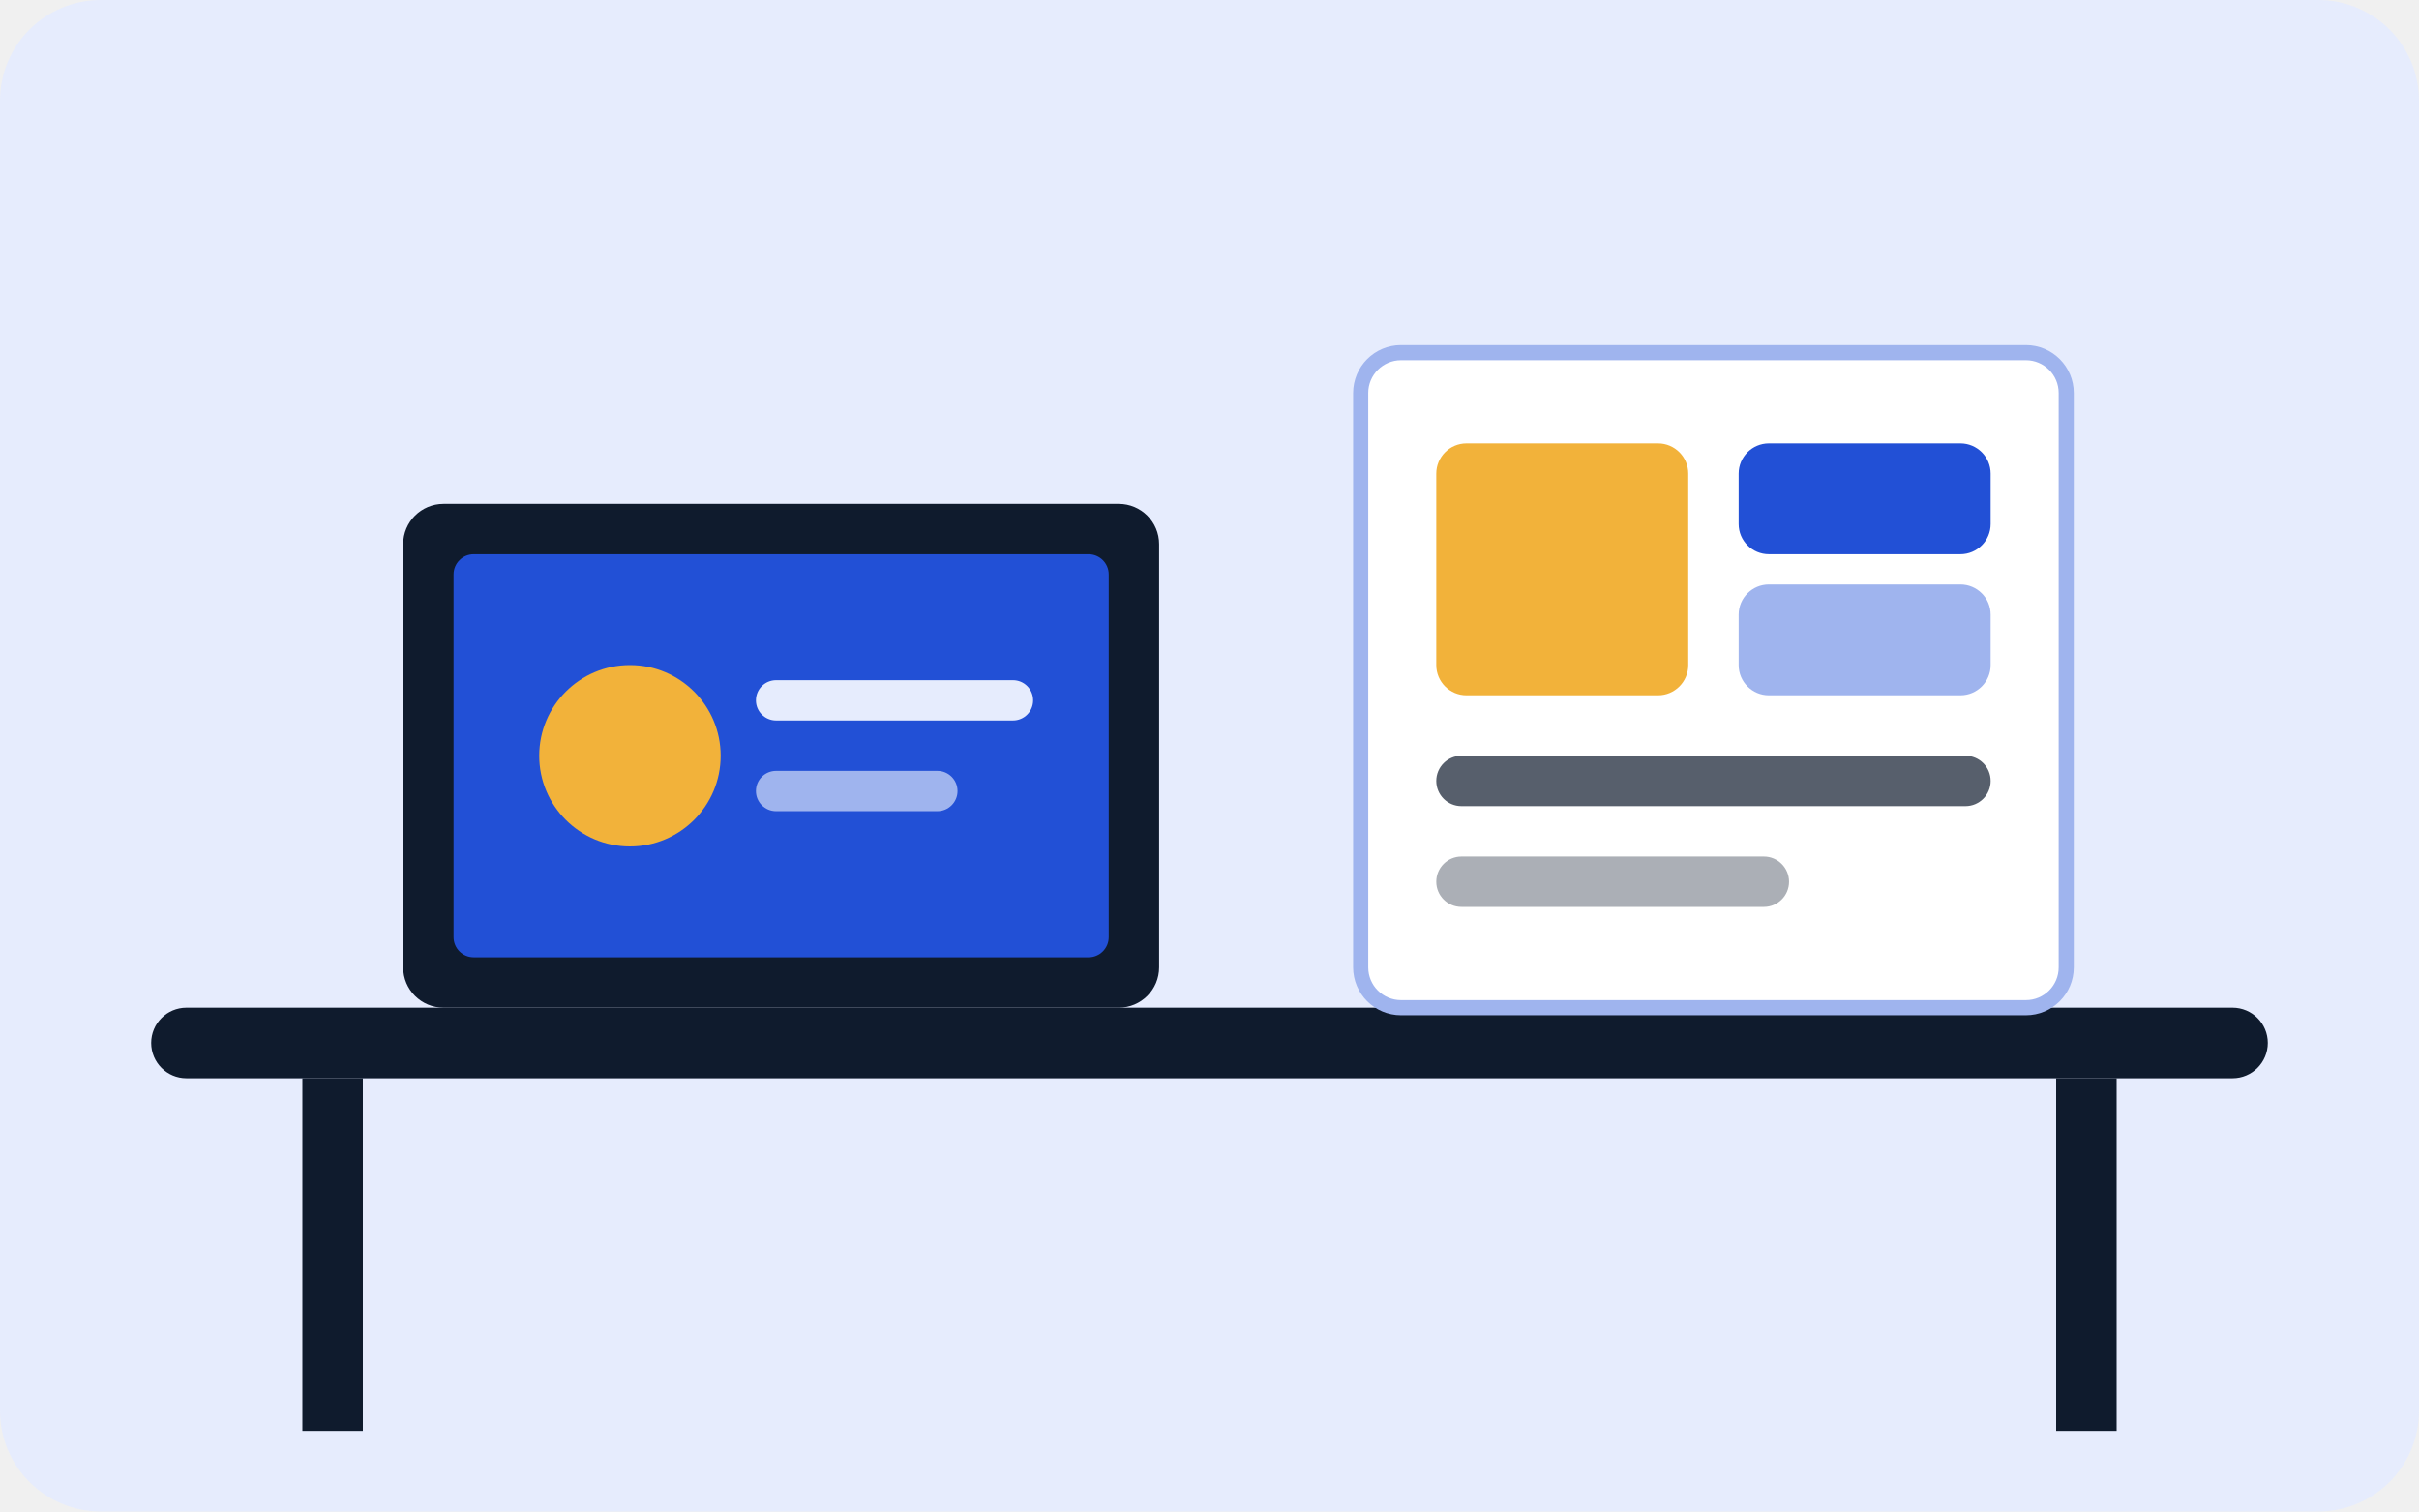
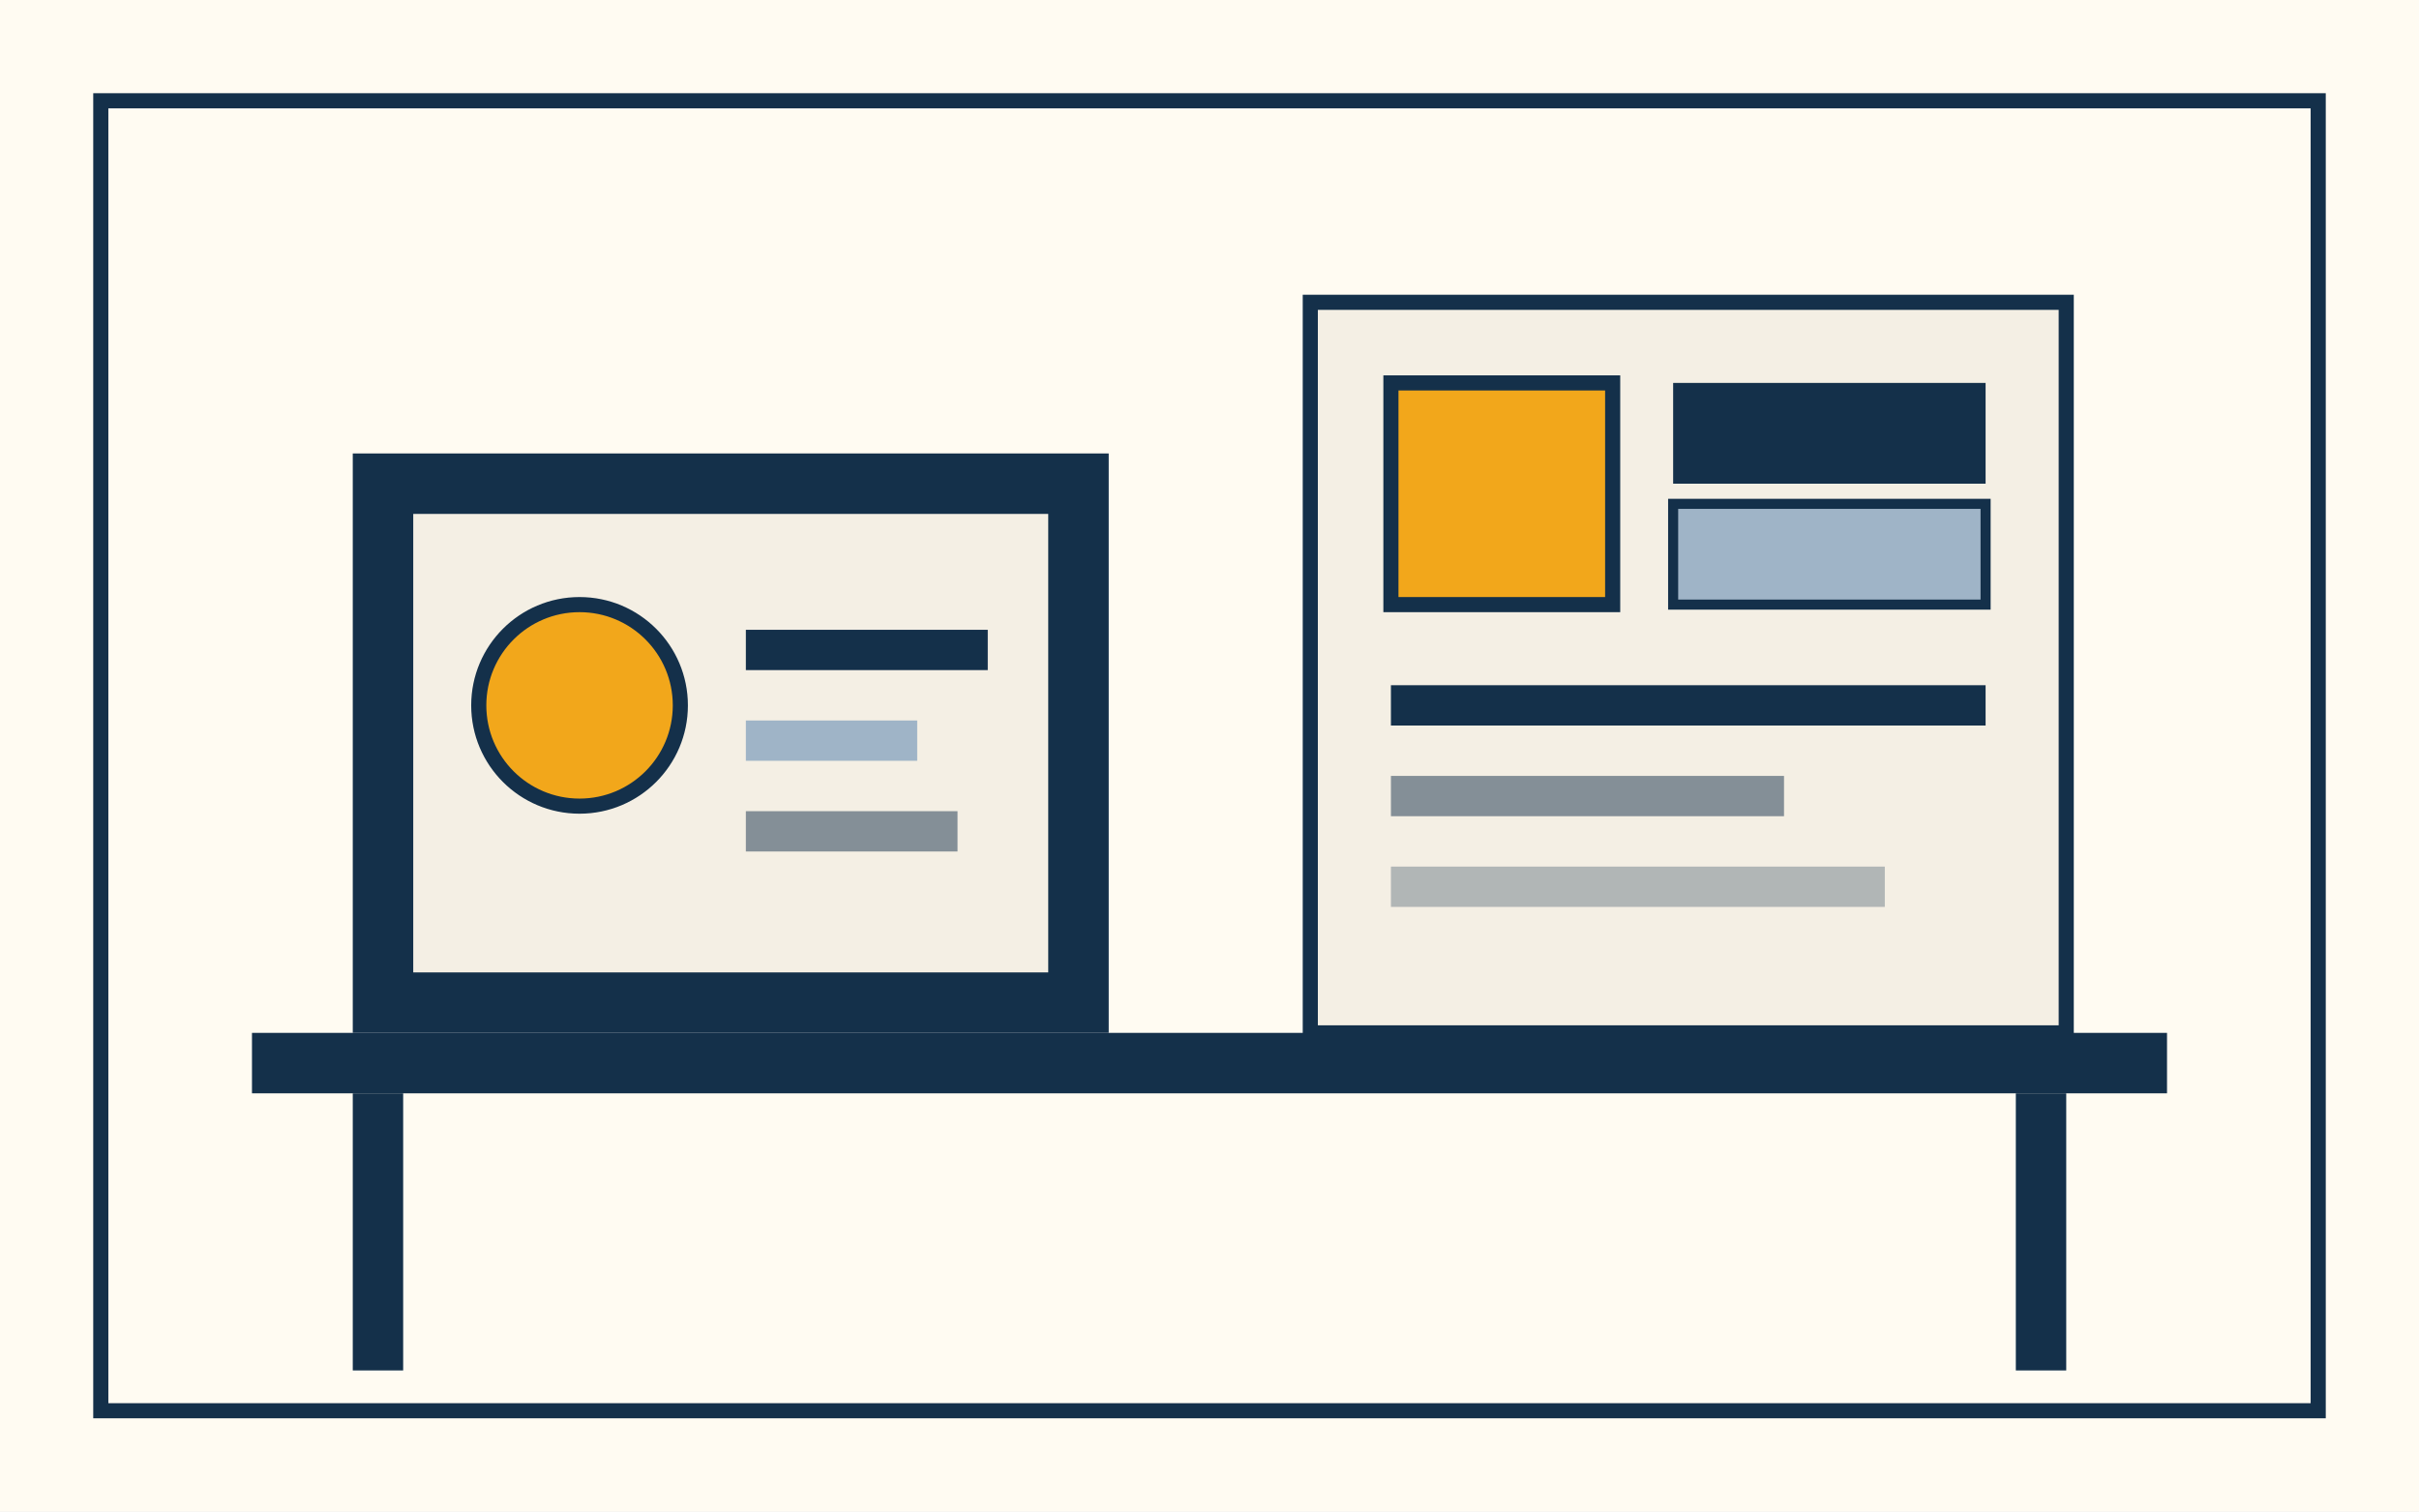
<svg xmlns="http://www.w3.org/2000/svg" viewBox="0 0 480 300" width="480" height="300">
-   <rect width="480" height="300" rx="20" fill="#e6ecfd" />
-   <rect x="30" y="200" width="420" height="14" rx="7" fill="#0f1b2d" />
-   <rect x="60" y="214" width="12" height="70" fill="#0f1b2d" />
-   <rect x="408" y="214" width="12" height="70" fill="#0f1b2d" />
-   <rect x="80" y="100" width="150" height="100" rx="8" fill="#0f1b2d" />
-   <rect x="90" y="110" width="130" height="80" rx="4" fill="#2250d6" />
-   <circle cx="125" cy="150" r="18" fill="#f2b23a" />
-   <rect x="150" y="135" width="55" height="8" rx="4" fill="#e6ecfd" />
-   <rect x="150" y="153" width="40" height="8" rx="4" fill="#9fb4ee" />
-   <rect x="140" y="200" width="30" height="0" fill="none" />
-   <rect x="270" y="70" width="140" height="130" rx="8" fill="#ffffff" stroke="#9fb4ee" stroke-width="3" />
-   <rect x="285" y="88" width="50" height="50" rx="6" fill="#f2b23a" />
-   <rect x="345" y="88" width="50" height="22" rx="6" fill="#2250d6" />
-   <rect x="345" y="116" width="50" height="22" rx="6" fill="#9fb4ee" />
-   <rect x="285" y="150" width="110" height="10" rx="5" fill="#0f1b2d" opacity=".7" />
-   <rect x="285" y="170" width="70" height="10" rx="5" fill="#0f1b2d" opacity=".35" />
+   <rect width="480" height="300" fill="#FFFBF2" />
+   <rect x="20" y="20" width="440" height="260" fill="none" stroke="#14304A" stroke-width="3" />
+   <rect x="50" y="205" width="380" height="12" fill="#14304A" />
+   <rect x="70" y="217" width="10" height="55" fill="#14304A" />
+   <rect x="400" y="217" width="10" height="55" fill="#14304A" />
+   <rect x="70" y="90" width="150" height="115" fill="#14304A" />
+   <rect x="82" y="102" width="126" height="91" fill="#F4EFE4" />
+   <circle cx="115" cy="140" r="20" fill="#F2A71B" stroke="#14304A" stroke-width="3" />
+   <rect x="148" y="125" width="48" height="8" fill="#14304A" />
+   <rect x="148" y="143" width="34" height="8" fill="#9FB4C7" />
+   <rect x="148" y="161" width="42" height="8" fill="#14304A" opacity=".5" />
+   <rect x="260" y="60" width="150" height="145" fill="#F4EFE4" stroke="#14304A" stroke-width="3" />
+   <rect x="276" y="76" width="44" height="44" fill="#F2A71B" stroke="#14304A" stroke-width="3" />
+   <rect x="332" y="76" width="62" height="20" fill="#14304A" />
+   <rect x="332" y="100" width="62" height="20" fill="#9FB4C7" stroke="#14304A" stroke-width="2" />
+   <rect x="276" y="136" width="118" height="8" fill="#14304A" />
+   <rect x="276" y="154" width="78" height="8" fill="#14304A" opacity=".5" />
+   <rect x="276" y="172" width="98" height="8" fill="#14304A" opacity=".3" />
</svg>
